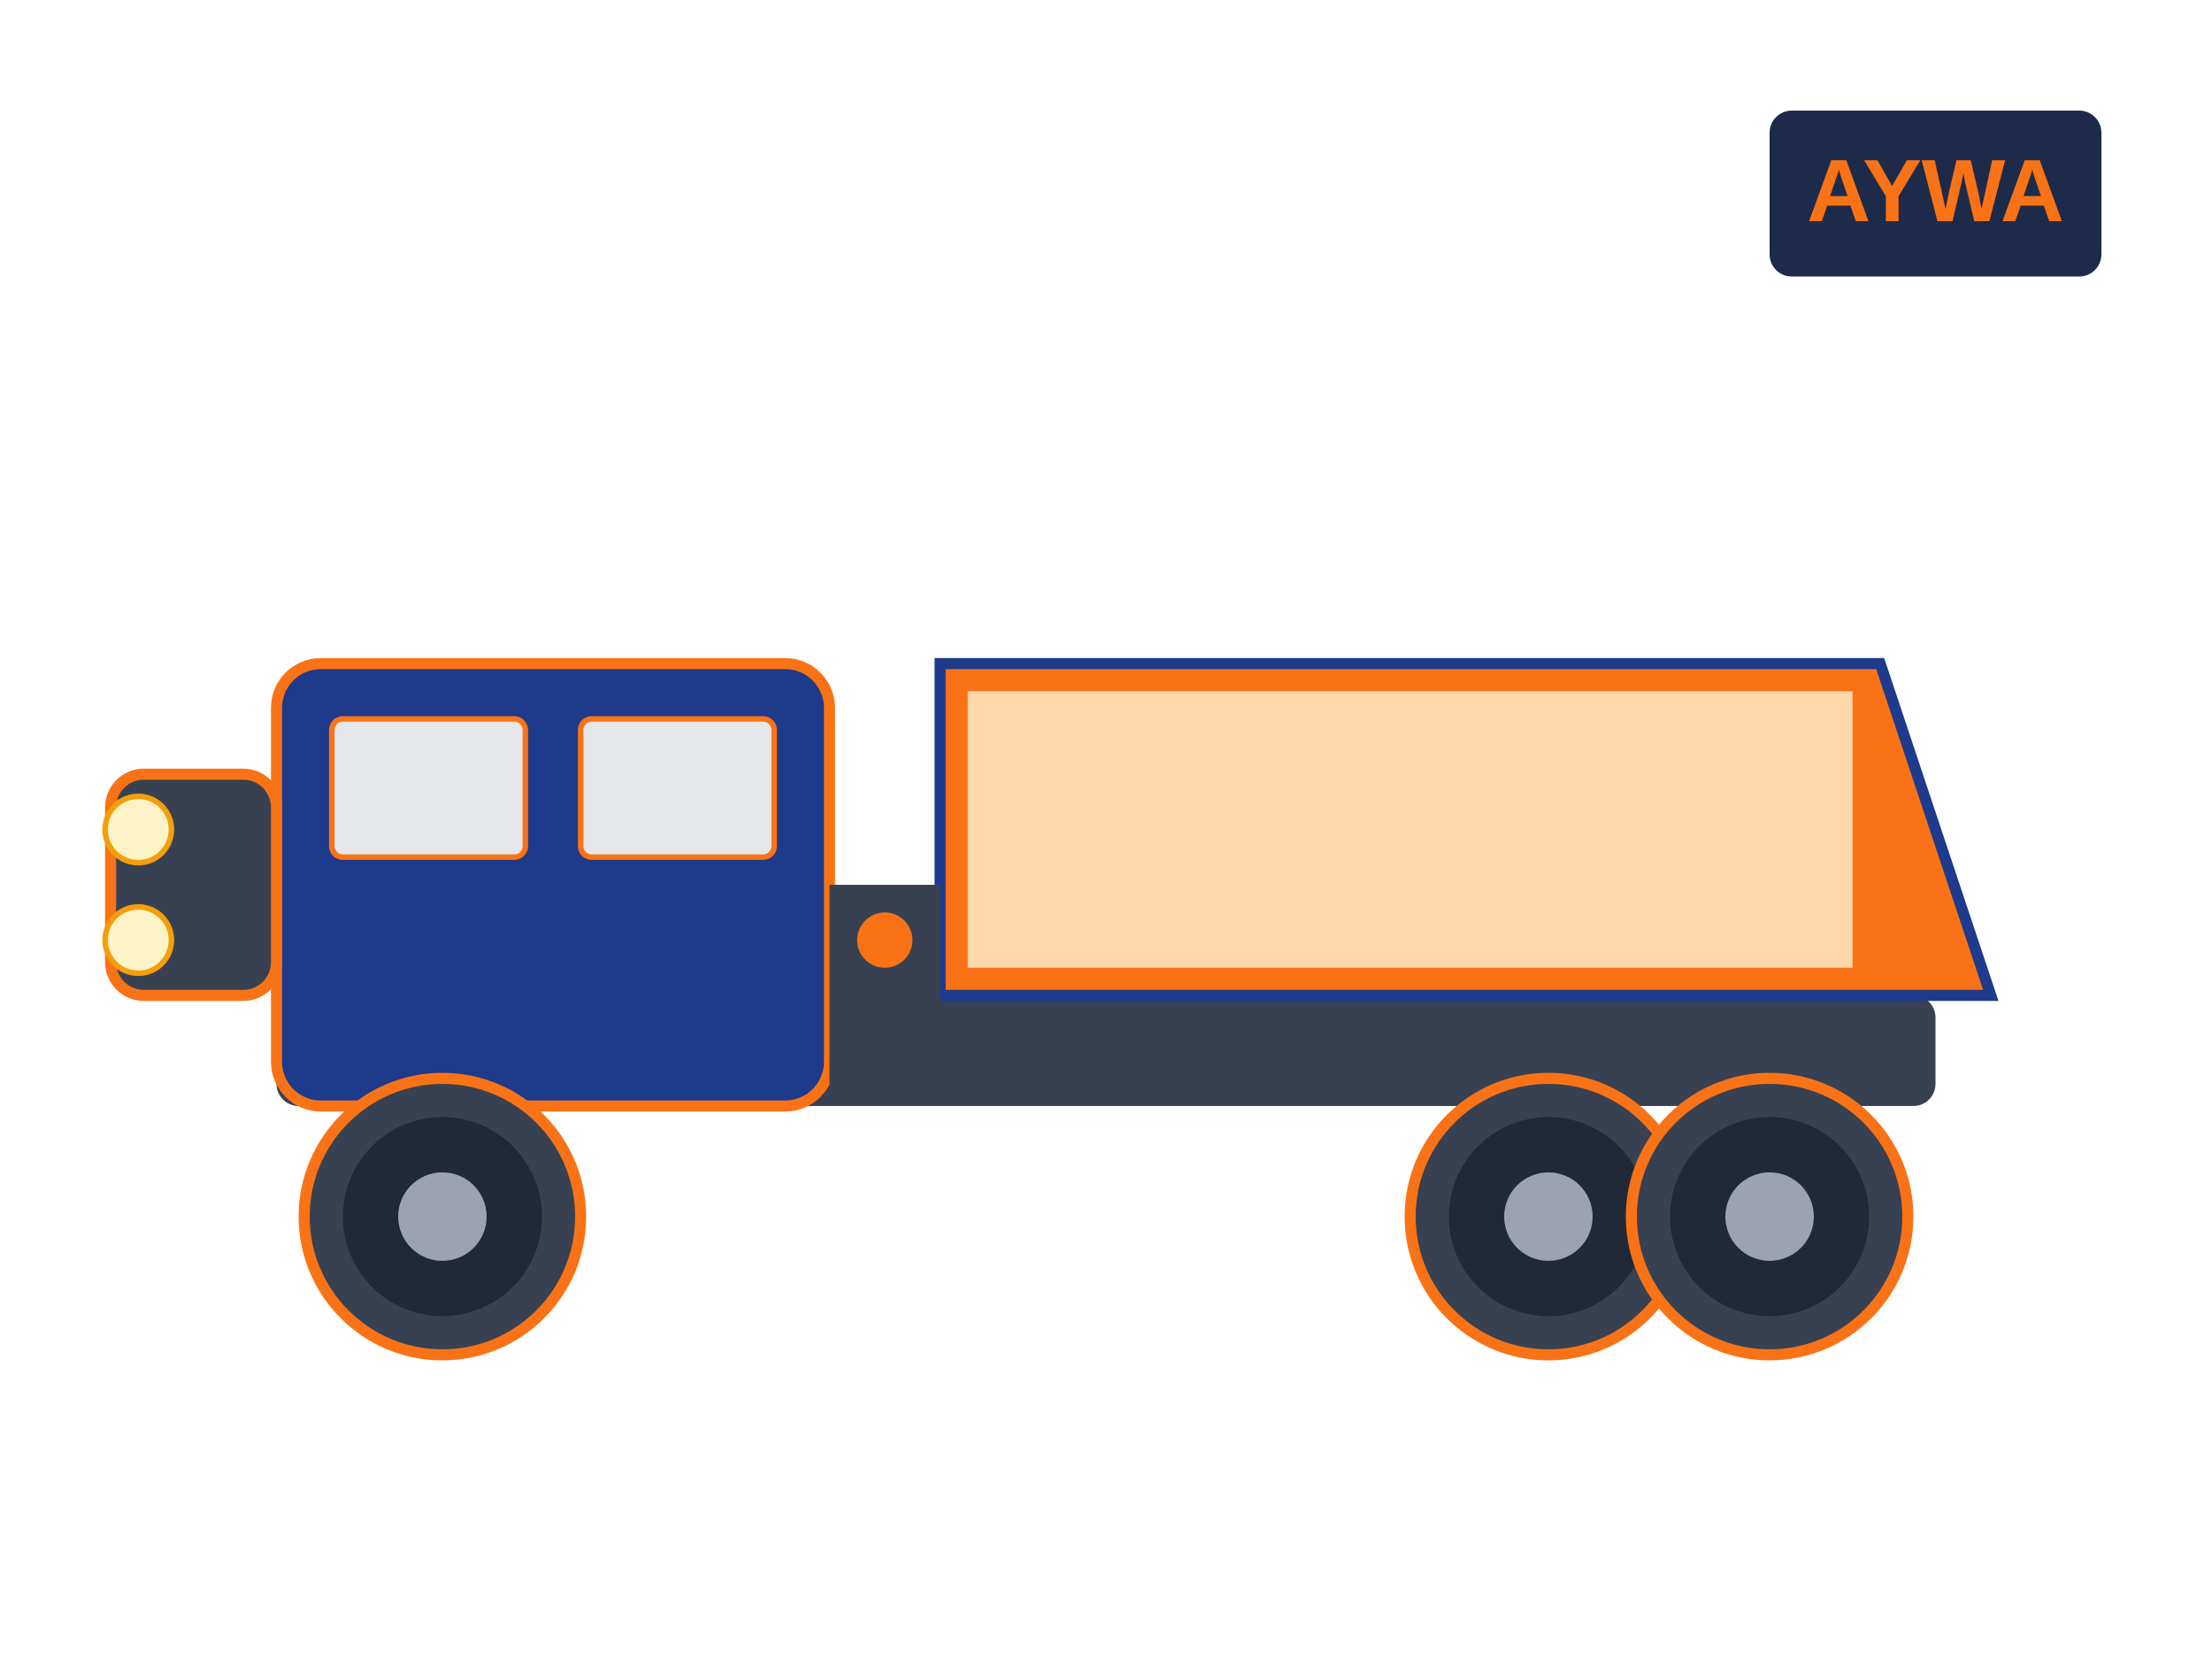
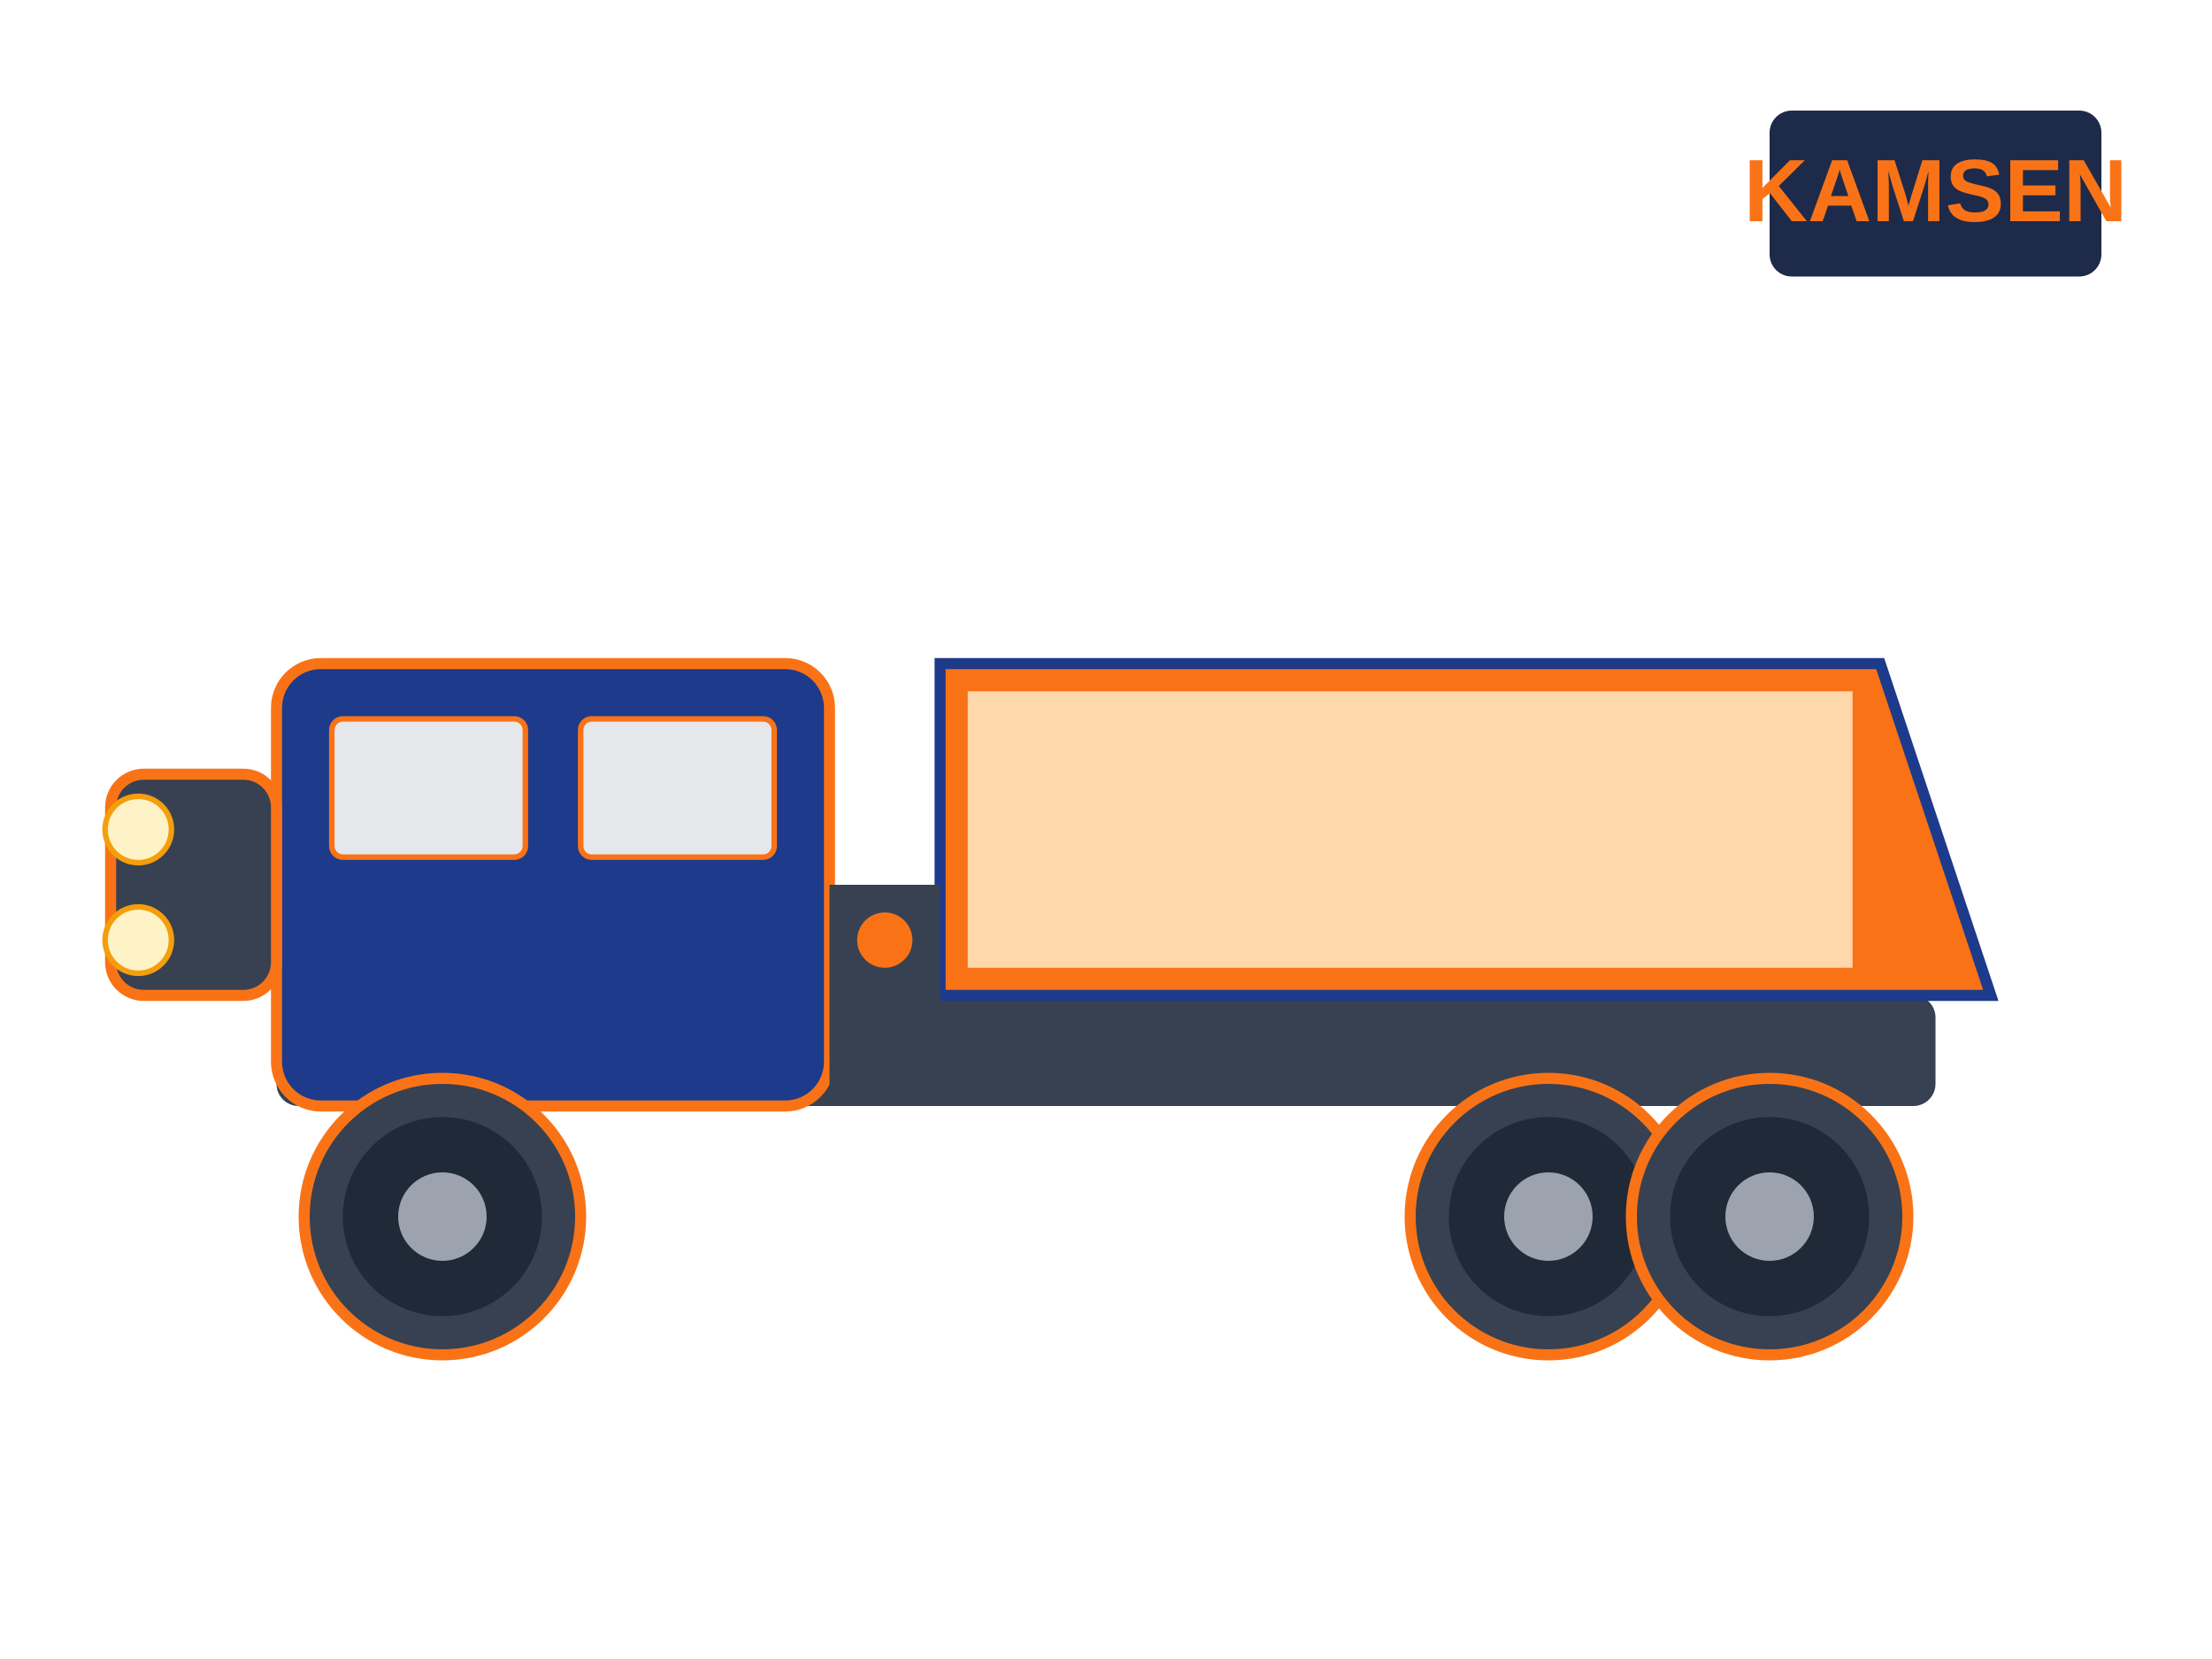
<svg xmlns="http://www.w3.org/2000/svg" width="400" height="300" viewBox="0 0 400 300" fill="none">
  <rect x="50" y="180" width="300" height="20" rx="4" fill="#374151" />
  <rect x="50" y="120" width="100" height="80" rx="8" fill="#1e3a8a" stroke="#f97316" stroke-width="2" />
  <rect x="60" y="130" width="35" height="25" rx="2" fill="#e5e7eb" stroke="#f97316" stroke-width="1" />
  <rect x="105" y="130" width="35" height="25" rx="2" fill="#e5e7eb" stroke="#f97316" stroke-width="1" />
  <rect x="20" y="140" width="30" height="40" rx="6" fill="#374151" stroke="#f97316" stroke-width="2" />
  <path d="M170 120 L340 120 L360 180 L170 180 Z" fill="#f97316" stroke="#1e3a8a" stroke-width="2" />
  <rect x="175" y="125" width="160" height="50" fill="#fed7aa" />
  <rect x="150" y="160" width="20" height="40" fill="#374151" />
  <circle cx="160" cy="170" r="5" fill="#f97316" />
  <circle cx="80" cy="220" r="25" fill="#374151" stroke="#f97316" stroke-width="2" />
  <circle cx="80" cy="220" r="18" fill="#1f2937" />
  <circle cx="80" cy="220" r="8" fill="#9ca3af" />
  <circle cx="280" cy="220" r="25" fill="#374151" stroke="#f97316" stroke-width="2" />
  <circle cx="280" cy="220" r="18" fill="#1f2937" />
  <circle cx="280" cy="220" r="8" fill="#9ca3af" />
  <circle cx="320" cy="220" r="25" fill="#374151" stroke="#f97316" stroke-width="2" />
  <circle cx="320" cy="220" r="18" fill="#1f2937" />
  <circle cx="320" cy="220" r="8" fill="#9ca3af" />
  <circle cx="25" cy="150" r="6" fill="#fef3c7" stroke="#f59e0b" stroke-width="1" />
  <circle cx="25" cy="170" r="6" fill="#fef3c7" stroke="#f59e0b" stroke-width="1" />
  <rect x="320" y="20" width="60" height="30" rx="4" fill="#1e2a4a" />
-   <text x="350" y="40" text-anchor="middle" fill="#f97316" font-family="Arial, sans-serif" font-size="16" font-weight="bold">AYWA</text>
+   <text x="350" y="40" text-anchor="middle" fill="#f97316" font-family="Arial, sans-serif" font-size="16" font-weight="bold">KAMSEN</text>
</svg>
